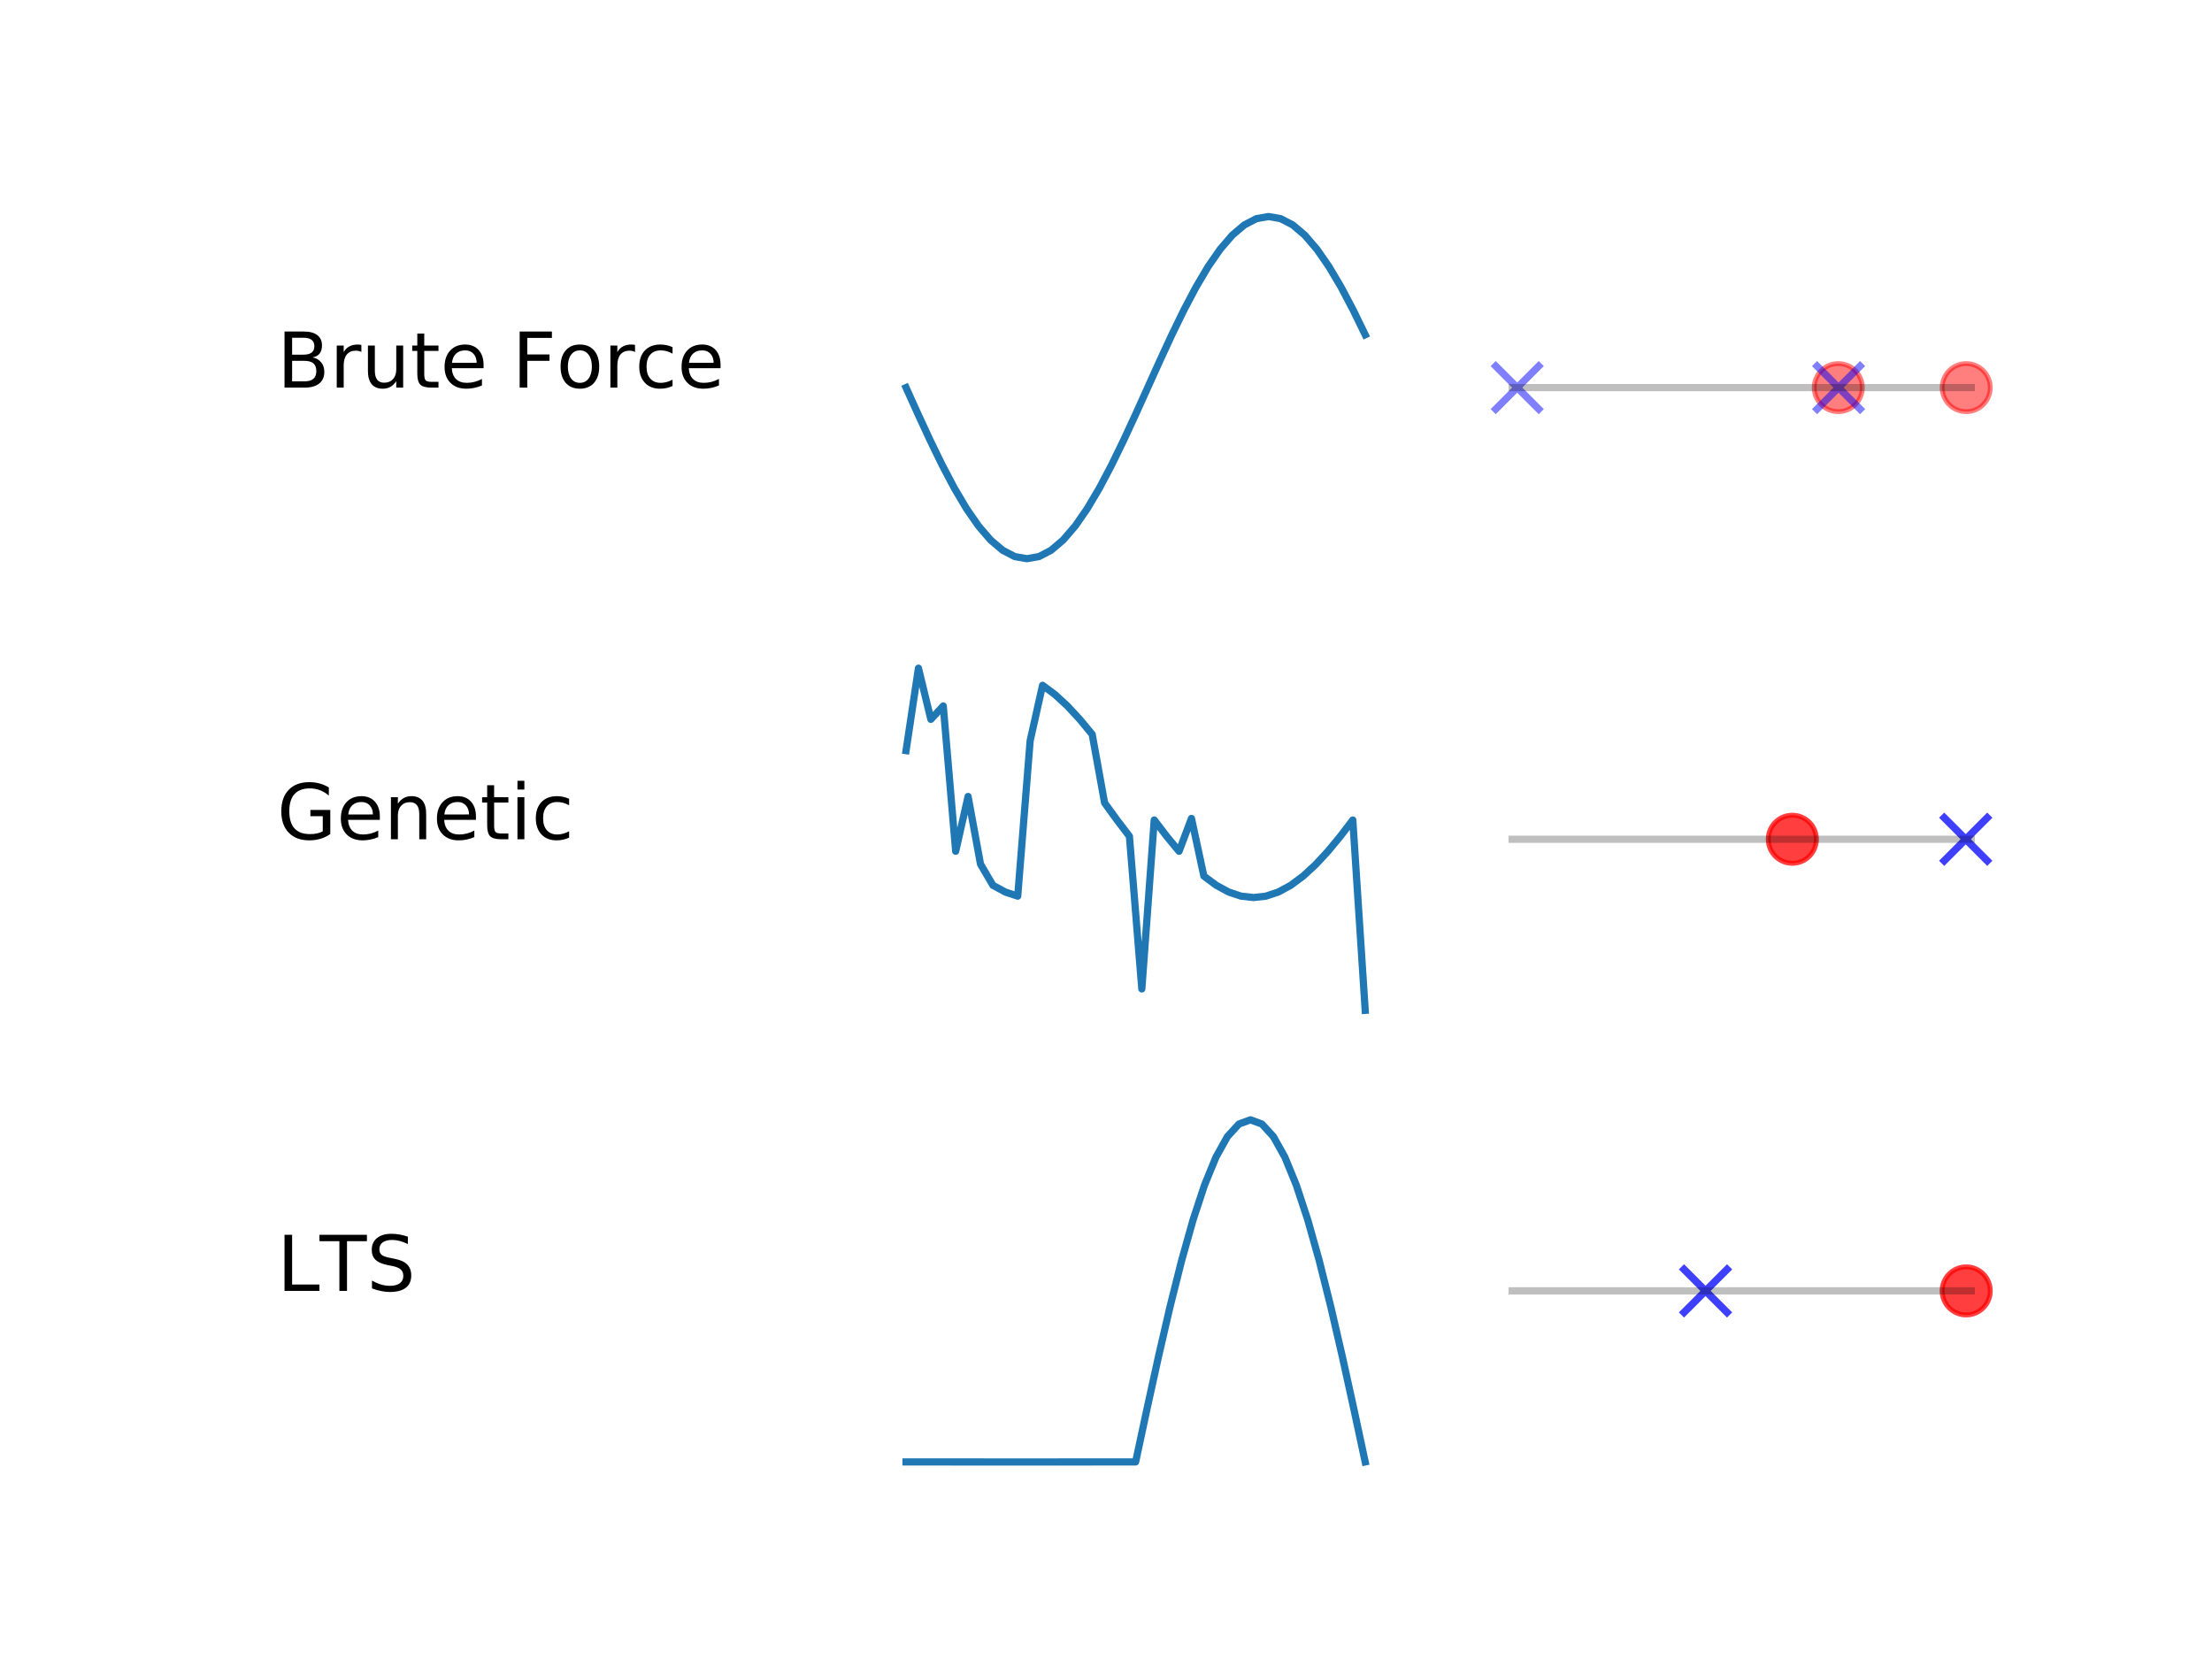
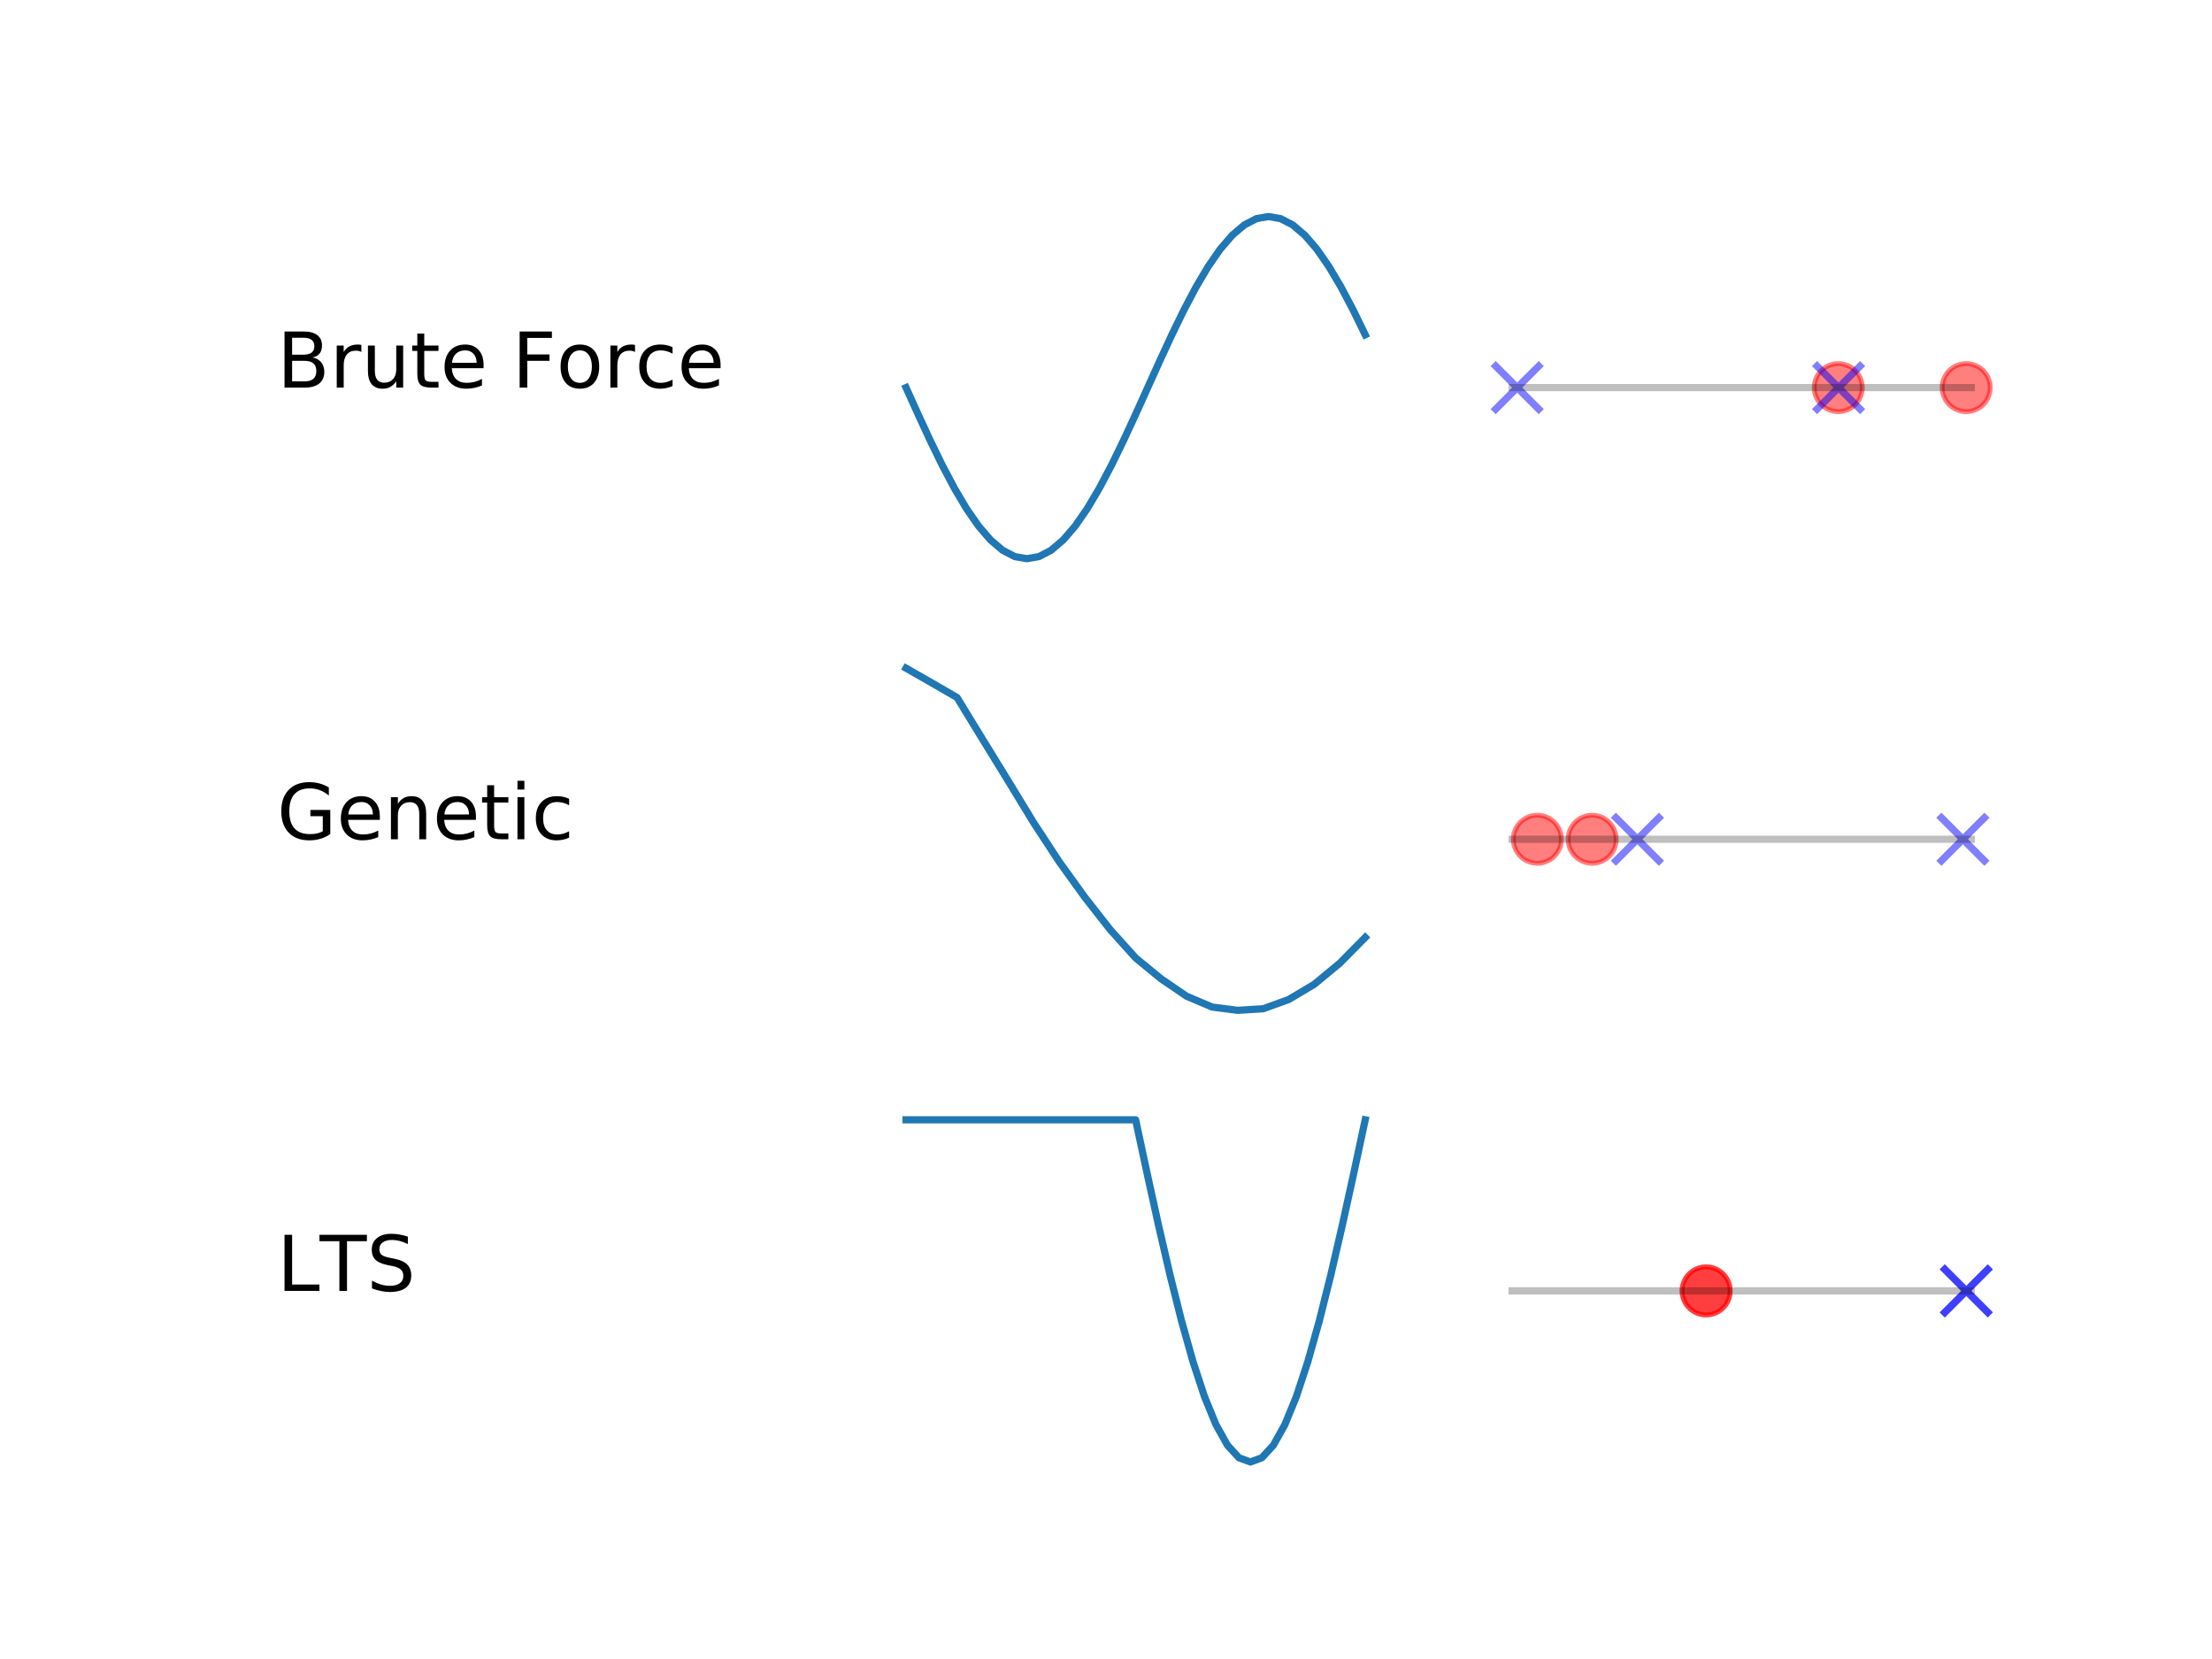
<svg xmlns="http://www.w3.org/2000/svg" xmlns:xlink="http://www.w3.org/1999/xlink" height="345pt" version="1.1" viewBox="0 0 460 345" width="460pt">
  <defs>
    <style type="text/css">
*{stroke-linecap:butt;stroke-linejoin:round;}
  </style>
  </defs>
  <g id="figure_1">
    <g id="patch_1">
      <path d="M 0 345.6  L 460.8 345.6  L 460.8 0  L 0 0  z " style="fill:#ffffff;" />
    </g>
    <g id="axes_1">
      <g id="text_1">
        <defs>
          <path d="M 19.672 34.812  L 19.672 8.109  L 35.5 8.109  Q 43.453 8.109 47.281 11.406  Q 51.125 14.703 51.125 21.484  Q 51.125 28.328 47.281 31.562  Q 43.453 34.812 35.5 34.812  z M 19.672 64.797  L 19.672 42.828  L 34.281 42.828  Q 41.5 42.828 45.031 45.531  Q 48.578 48.25 48.578 53.812  Q 48.578 59.328 45.031 62.062  Q 41.5 64.797 34.281 64.797  z M 9.812 72.906  L 35.016 72.906  Q 46.297 72.906 52.391 68.219  Q 58.5 63.531 58.5 54.891  Q 58.5 48.188 55.375 44.234  Q 52.25 40.281 46.188 39.312  Q 53.469 37.75 57.5 32.781  Q 61.531 27.828 61.531 20.406  Q 61.531 10.641 54.891 5.312  Q 48.25 0 35.984 0  L 9.812 0  z " id="DejaVuSans-42" />
          <path d="M 41.109 46.297  Q 39.594 47.172 37.812 47.578  Q 36.031 48 33.891 48  Q 26.266 48 22.188 43.047  Q 18.109 38.094 18.109 28.812  L 18.109 0  L 9.078 0  L 9.078 54.688  L 18.109 54.688  L 18.109 46.188  Q 20.953 51.172 25.484 53.578  Q 30.031 56 36.531 56  Q 37.453 56 38.578 55.875  Q 39.703 55.766 41.062 55.516  z " id="DejaVuSans-72" />
          <path d="M 8.5 21.578  L 8.5 54.688  L 17.484 54.688  L 17.484 21.922  Q 17.484 14.156 20.5 10.266  Q 23.531 6.391 29.594 6.391  Q 36.859 6.391 41.078 11.031  Q 45.312 15.672 45.312 23.688  L 45.312 54.688  L 54.297 54.688  L 54.297 0  L 45.312 0  L 45.312 8.406  Q 42.047 3.422 37.719 1  Q 33.406 -1.422 27.688 -1.422  Q 18.266 -1.422 13.375 4.438  Q 8.5 10.297 8.5 21.578  z M 31.109 56  z " id="DejaVuSans-75" />
          <path d="M 18.312 70.219  L 18.312 54.688  L 36.812 54.688  L 36.812 47.703  L 18.312 47.703  L 18.312 18.016  Q 18.312 11.328 20.141 9.422  Q 21.969 7.516 27.594 7.516  L 36.812 7.516  L 36.812 0  L 27.594 0  Q 17.188 0 13.234 3.875  Q 9.281 7.766 9.281 18.016  L 9.281 47.703  L 2.688 47.703  L 2.688 54.688  L 9.281 54.688  L 9.281 70.219  z " id="DejaVuSans-74" />
          <path d="M 56.203 29.594  L 56.203 25.203  L 14.891 25.203  Q 15.484 15.922 20.484 11.062  Q 25.484 6.203 34.422 6.203  Q 39.594 6.203 44.453 7.469  Q 49.312 8.734 54.109 11.281  L 54.109 2.781  Q 49.266 0.734 44.188 -0.344  Q 39.109 -1.422 33.891 -1.422  Q 20.797 -1.422 13.156 6.188  Q 5.516 13.812 5.516 26.812  Q 5.516 40.234 12.766 48.109  Q 20.016 56 32.328 56  Q 43.359 56 49.781 48.891  Q 56.203 41.797 56.203 29.594  z M 47.219 32.234  Q 47.125 39.594 43.094 43.984  Q 39.062 48.391 32.422 48.391  Q 24.906 48.391 20.391 44.141  Q 15.875 39.891 15.188 32.172  z " id="DejaVuSans-65" />
          <path id="DejaVuSans-20" />
          <path d="M 9.812 72.906  L 51.703 72.906  L 51.703 64.594  L 19.672 64.594  L 19.672 43.109  L 48.578 43.109  L 48.578 34.812  L 19.672 34.812  L 19.672 0  L 9.812 0  z " id="DejaVuSans-46" />
          <path d="M 30.609 48.391  Q 23.391 48.391 19.188 42.75  Q 14.984 37.109 14.984 27.297  Q 14.984 17.484 19.156 11.844  Q 23.344 6.203 30.609 6.203  Q 37.797 6.203 41.984 11.859  Q 46.188 17.531 46.188 27.297  Q 46.188 37.016 41.984 42.703  Q 37.797 48.391 30.609 48.391  z M 30.609 56  Q 42.328 56 49.016 48.375  Q 55.719 40.766 55.719 27.297  Q 55.719 13.875 49.016 6.219  Q 42.328 -1.422 30.609 -1.422  Q 18.844 -1.422 12.172 6.219  Q 5.516 13.875 5.516 27.297  Q 5.516 40.766 12.172 48.375  Q 18.844 56 30.609 56  z " id="DejaVuSans-6f" />
          <path d="M 48.781 52.594  L 48.781 44.188  Q 44.969 46.297 41.141 47.344  Q 37.312 48.391 33.406 48.391  Q 24.656 48.391 19.812 42.844  Q 14.984 37.312 14.984 27.297  Q 14.984 17.281 19.812 11.734  Q 24.656 6.203 33.406 6.203  Q 37.312 6.203 41.141 7.25  Q 44.969 8.297 48.781 10.406  L 48.781 2.094  Q 45.016 0.344 40.984 -0.531  Q 36.969 -1.422 32.422 -1.422  Q 20.062 -1.422 12.781 6.344  Q 5.516 14.109 5.516 27.297  Q 5.516 40.672 12.859 48.328  Q 20.219 56 33.016 56  Q 37.156 56 41.109 55.141  Q 45.062 54.297 48.781 52.594  z " id="DejaVuSans-63" />
        </defs>
        <g transform="translate(57.6 80.60612)scale(0.16 -0.16)">
          <use xlink:href="#DejaVuSans-42" />
          <use x="68.604" xlink:href="#DejaVuSans-72" />
          <use x="109.717" xlink:href="#DejaVuSans-75" />
          <use x="173.096" xlink:href="#DejaVuSans-74" />
          <use x="212.305" xlink:href="#DejaVuSans-65" />
          <use x="273.828" xlink:href="#DejaVuSans-20" />
          <use x="305.615" xlink:href="#DejaVuSans-46" />
          <use x="363.088" xlink:href="#DejaVuSans-6f" />
          <use x="424.27" xlink:href="#DejaVuSans-72" />
          <use x="465.352" xlink:href="#DejaVuSans-63" />
          <use x="520.332" xlink:href="#DejaVuSans-65" />
        </g>
      </g>
    </g>
    <g id="axes_2">
      <g id="line2d_1">
-         <path clip-path="url(#p726f174da3)" d="M 188.417 80.606  L 190.929 86.172  L 193.442 91.6  L 195.955 96.757  L 198.468 101.517  L 200.981 105.762  L 203.494 109.388  L 206.006 112.305  L 208.519 114.441  L 211.032 115.745  L 213.545 116.183  L 216.058 115.745  L 218.57 114.441  L 221.083 112.305  L 223.596 109.388  L 226.109 105.762  L 228.622 101.517  L 231.134 96.757  L 233.647 91.6  L 236.16 86.172  L 238.673 80.606  L 241.186 75.041  L 243.698 69.612  L 246.211 64.455  L 248.724 59.695  L 251.237 55.45  L 253.75 51.824  L 256.262 48.907  L 258.775 46.771  L 261.288 45.468  L 263.801 45.03  L 266.314 45.468  L 268.826 46.771  L 271.339 48.907  L 273.852 51.824  L 276.365 55.45  L 278.878 59.695  L 281.391 64.455  L 283.903 69.612  " style="fill:none;stroke:#1f77b4;stroke-linecap:square;stroke-width:1.5;" />
+         <path clip-path="url(#p6c27aa37c1)" d="M 188.417 80.606  L 190.929 86.172  L 193.442 91.6  L 195.955 96.757  L 198.468 101.517  L 200.981 105.762  L 203.494 109.388  L 206.006 112.305  L 208.519 114.441  L 211.032 115.745  L 213.545 116.183  L 216.058 115.745  L 218.57 114.441  L 221.083 112.305  L 223.596 109.388  L 226.109 105.762  L 228.622 101.517  L 231.134 96.757  L 233.647 91.6  L 236.16 86.172  L 238.673 80.606  L 241.186 75.041  L 243.698 69.612  L 246.211 64.455  L 248.724 59.695  L 251.237 55.45  L 253.75 51.824  L 256.262 48.907  L 258.775 46.771  L 261.288 45.468  L 263.801 45.03  L 266.314 45.468  L 268.826 46.771  L 271.339 48.907  L 273.852 51.824  L 276.365 55.45  L 278.878 59.695  L 281.391 64.455  L 283.903 69.612  " style="fill:none;stroke:#1f77b4;stroke-linecap:square;stroke-width:1.5;" />
      </g>
    </g>
    <g id="axes_3">
      <g id="PathCollection_1">
        <defs>
-           <path d="M 0 5  C 1.326 5 2.598 4.473 3.536 3.536  C 4.473 2.598 5 1.326 5 0  C 5 -1.326 4.473 -2.598 3.536 -3.536  C 2.598 -4.473 1.326 -5 0 -5  C -1.326 -5 -2.598 -4.473 -3.536 -3.536  C -4.473 -2.598 -5 -1.326 -5 0  C -5 1.326 -4.473 2.598 -3.536 3.536  C -2.598 4.473 -1.326 5 0 5  z " id="m8686f87f05" style="stroke:#ff0000;stroke-opacity:0.5;" />
+           <path d="M 0 5  C 1.326 5 2.598 4.473 3.536 3.536  C 4.473 2.598 5 1.326 5 0  C 5 -1.326 4.473 -2.598 3.536 -3.536  C 2.598 -4.473 1.326 -5 0 -5  C -1.326 -5 -2.598 -4.473 -3.536 -3.536  C -4.473 -2.598 -5 -1.326 -5 0  C -5 1.326 -4.473 2.598 -3.536 3.536  C -2.598 4.473 -1.326 5 0 5  z " id="mbb833cf1bd" style="stroke:#ff0000;stroke-opacity:0.5;" />
        </defs>
-         <g clip-path="url(#pb6510747f4)">
-           <use style="fill:#ff0000;fill-opacity:0.5;stroke:#ff0000;stroke-opacity:0.5;" x="408.889" xlink:href="#m8686f87f05" y="80.606" />
-           <use style="fill:#ff0000;fill-opacity:0.5;stroke:#ff0000;stroke-opacity:0.5;" x="382.282" xlink:href="#m8686f87f05" y="80.606" />
+         <g clip-path="url(#pdec8867fa9)">
+           <use style="fill:#ff0000;fill-opacity:0.5;stroke:#ff0000;stroke-opacity:0.5;" x="408.889" xlink:href="#mbb833cf1bd" y="80.606" />
+           <use style="fill:#ff0000;fill-opacity:0.5;stroke:#ff0000;stroke-opacity:0.5;" x="382.282" xlink:href="#mbb833cf1bd" y="80.606" />
        </g>
      </g>
      <g id="PathCollection_2">
        <defs>
-           <path d="M -5 5  L 5 -5  M -5 -5  L 5 5  " id="md21694509a" style="stroke:#0000ff;stroke-opacity:0.5;stroke-width:1.5;" />
+           <path d="M -5 5  L 5 -5  M -5 -5  L 5 5  " id="m591c314683" style="stroke:#0000ff;stroke-opacity:0.5;stroke-width:1.5;" />
        </defs>
-         <g clip-path="url(#pb6510747f4)">
-           <use style="fill:#0000ff;fill-opacity:0.5;stroke:#0000ff;stroke-opacity:0.5;stroke-width:1.5;" x="315.516" xlink:href="#md21694509a" y="80.606" />
-           <use style="fill:#0000ff;fill-opacity:0.5;stroke:#0000ff;stroke-opacity:0.5;stroke-width:1.5;" x="382.343" xlink:href="#md21694509a" y="80.606" />
+         <g clip-path="url(#pdec8867fa9)">
+           <use style="fill:#0000ff;fill-opacity:0.5;stroke:#0000ff;stroke-opacity:0.5;stroke-width:1.5;" x="315.516" xlink:href="#m591c314683" y="80.606" />
+           <use style="fill:#0000ff;fill-opacity:0.5;stroke:#0000ff;stroke-opacity:0.5;stroke-width:1.5;" x="382.343" xlink:href="#m591c314683" y="80.606" />
        </g>
      </g>
      <g id="line2d_2">
-         <path clip-path="url(#pb6510747f4)" d="M 314.459 80.606  L 409.946 80.606  " style="fill:none;opacity:0.25;stroke:#000000;stroke-linecap:square;stroke-width:1.5;" />
+         <path clip-path="url(#pdec8867fa9)" d="M 314.459 80.606  L 409.946 80.606  " style="fill:none;opacity:0.25;stroke:#000000;stroke-linecap:square;stroke-width:1.5;" />
      </g>
    </g>
    <g id="axes_4">
      <g id="text_2">
        <defs>
          <path d="M 59.516 10.406  L 59.516 29.984  L 43.406 29.984  L 43.406 38.094  L 69.281 38.094  L 69.281 6.781  Q 63.578 2.734 56.688 0.656  Q 49.812 -1.422 42 -1.422  Q 24.906 -1.422 15.25 8.562  Q 5.609 18.562 5.609 36.375  Q 5.609 54.25 15.25 64.234  Q 24.906 74.219 42 74.219  Q 49.125 74.219 55.547 72.453  Q 61.969 70.703 67.391 67.281  L 67.391 56.781  Q 61.922 61.422 55.766 63.766  Q 49.609 66.109 42.828 66.109  Q 29.438 66.109 22.719 58.641  Q 16.016 51.172 16.016 36.375  Q 16.016 21.625 22.719 14.156  Q 29.438 6.688 42.828 6.688  Q 48.047 6.688 52.141 7.594  Q 56.25 8.5 59.516 10.406  z " id="DejaVuSans-47" />
          <path d="M 54.891 33.016  L 54.891 0  L 45.906 0  L 45.906 32.719  Q 45.906 40.484 42.875 44.328  Q 39.844 48.188 33.797 48.188  Q 26.516 48.188 22.312 43.547  Q 18.109 38.922 18.109 30.906  L 18.109 0  L 9.078 0  L 9.078 54.688  L 18.109 54.688  L 18.109 46.188  Q 21.344 51.125 25.703 53.562  Q 30.078 56 35.797 56  Q 45.219 56 50.047 50.172  Q 54.891 44.344 54.891 33.016  z " id="DejaVuSans-6e" />
          <path d="M 9.422 54.688  L 18.406 54.688  L 18.406 0  L 9.422 0  z M 9.422 75.984  L 18.406 75.984  L 18.406 64.594  L 9.422 64.594  z " id="DejaVuSans-69" />
        </defs>
        <g transform="translate(57.6 174.528)scale(0.16 -0.16)">
          <use xlink:href="#DejaVuSans-47" />
          <use x="77.49" xlink:href="#DejaVuSans-65" />
          <use x="139.014" xlink:href="#DejaVuSans-6e" />
          <use x="202.393" xlink:href="#DejaVuSans-65" />
          <use x="263.916" xlink:href="#DejaVuSans-74" />
          <use x="303.125" xlink:href="#DejaVuSans-69" />
          <use x="330.908" xlink:href="#DejaVuSans-63" />
        </g>
      </g>
    </g>
    <g id="axes_5">
      <g id="line2d_3">
-         <path clip-path="url(#p8c377d6c00)" d="M 188.417 156.097  L 190.997 138.952  L 193.578 149.591  L 196.159 146.806  L 198.74 177.027  L 201.32 165.63  L 203.901 179.693  L 206.482 184.104  L 209.062 185.505  L 211.643 186.36  L 214.224 154.051  L 216.805 142.514  L 219.385 144.428  L 221.966 146.806  L 224.547 149.591  L 227.127 152.714  L 229.708 166.96  L 232.289 170.521  L 234.87 173.905  L 237.45 205.658  L 240.031 170.521  L 242.612 173.905  L 245.193 177.027  L 247.773 170.2  L 250.354 182.19  L 252.935 184.104  L 255.515 185.505  L 258.096 186.36  L 260.677 186.648  L 263.258 186.36  L 265.838 185.505  L 268.419 184.104  L 271 182.19  L 273.58 179.812  L 276.161 177.027  L 278.742 173.905  L 281.323 170.521  L 283.903 210.104  " style="fill:none;stroke:#1f77b4;stroke-linecap:square;stroke-width:1.5;" />
+         <path clip-path="url(#pce59128e2b)" d="M 188.417 138.952  L 193.721 141.98  L 199.026 145.048  L 204.331 153.727  L 209.636 162.346  L 214.941 171.067  L 220.246 179.163  L 225.55 186.532  L 230.855 193.306  L 236.16 199.201  L 241.465 203.555  L 246.77 207.176  L 252.074 209.422  L 257.379 210.104  L 262.684 209.778  L 267.989 207.856  L 273.294 204.7  L 278.599 200.318  L 283.903 194.944  " style="fill:none;stroke:#1f77b4;stroke-linecap:square;stroke-width:1.5;" />
      </g>
    </g>
    <g id="axes_6">
      <g id="PathCollection_3">
-         <g clip-path="url(#pd6ceb45662)">
-           <use style="fill:#ff0000;fill-opacity:0.5;stroke:#ff0000;stroke-opacity:0.5;" x="372.722" xlink:href="#m8686f87f05" y="174.528" />
-           <use style="fill:#ff0000;fill-opacity:0.5;stroke:#ff0000;stroke-opacity:0.5;" x="372.731" xlink:href="#m8686f87f05" y="174.528" />
+         <g clip-path="url(#pc402910bce)">
+           <use style="fill:#ff0000;fill-opacity:0.5;stroke:#ff0000;stroke-opacity:0.5;" x="319.702" xlink:href="#mbb833cf1bd" y="174.528" />
+           <use style="fill:#ff0000;fill-opacity:0.5;stroke:#ff0000;stroke-opacity:0.5;" x="331.102" xlink:href="#mbb833cf1bd" y="174.528" />
        </g>
      </g>
      <g id="PathCollection_4">
-         <g clip-path="url(#pd6ceb45662)">
-           <use style="fill:#0000ff;fill-opacity:0.5;stroke:#0000ff;stroke-opacity:0.5;stroke-width:1.5;" x="408.778" xlink:href="#md21694509a" y="174.528" />
-           <use style="fill:#0000ff;fill-opacity:0.5;stroke:#0000ff;stroke-opacity:0.5;stroke-width:1.5;" x="408.793" xlink:href="#md21694509a" y="174.528" />
+         <g clip-path="url(#pc402910bce)">
+           <use style="fill:#0000ff;fill-opacity:0.5;stroke:#0000ff;stroke-opacity:0.5;stroke-width:1.5;" x="340.512" xlink:href="#m591c314683" y="174.528" />
+           <use style="fill:#0000ff;fill-opacity:0.5;stroke:#0000ff;stroke-opacity:0.5;stroke-width:1.5;" x="408.199" xlink:href="#m591c314683" y="174.528" />
        </g>
      </g>
      <g id="line2d_4">
-         <path clip-path="url(#pd6ceb45662)" d="M 314.459 174.528  L 409.946 174.528  " style="fill:none;opacity:0.25;stroke:#000000;stroke-linecap:square;stroke-width:1.5;" />
+         <path clip-path="url(#pc402910bce)" d="M 314.459 174.528  L 409.946 174.528  " style="fill:none;opacity:0.25;stroke:#000000;stroke-linecap:square;stroke-width:1.5;" />
      </g>
    </g>
    <g id="axes_7">
      <g id="text_3">
        <defs>
          <path d="M 9.812 72.906  L 19.672 72.906  L 19.672 8.297  L 55.172 8.297  L 55.172 0  L 9.812 0  z " id="DejaVuSans-4c" />
          <path d="M -0.297 72.906  L 61.375 72.906  L 61.375 64.594  L 35.5 64.594  L 35.5 0  L 25.594 0  L 25.594 64.594  L -0.297 64.594  z " id="DejaVuSans-54" />
          <path d="M 53.516 70.516  L 53.516 60.891  Q 47.906 63.578 42.922 64.891  Q 37.938 66.219 33.297 66.219  Q 25.25 66.219 20.875 63.094  Q 16.5 59.969 16.5 54.203  Q 16.5 49.359 19.406 46.891  Q 22.312 44.438 30.422 42.922  L 36.375 41.703  Q 47.406 39.594 52.656 34.297  Q 57.906 29 57.906 20.125  Q 57.906 9.516 50.797 4.047  Q 43.703 -1.422 29.984 -1.422  Q 24.812 -1.422 18.969 -0.25  Q 13.141 0.922 6.891 3.219  L 6.891 13.375  Q 12.891 10.016 18.656 8.297  Q 24.422 6.594 29.984 6.594  Q 38.422 6.594 43.016 9.906  Q 47.609 13.234 47.609 19.391  Q 47.609 24.75 44.312 27.781  Q 41.016 30.812 33.5 32.328  L 27.484 33.5  Q 16.453 35.688 11.516 40.375  Q 6.594 45.062 6.594 53.422  Q 6.594 63.094 13.406 68.656  Q 20.219 74.219 32.172 74.219  Q 37.312 74.219 42.625 73.281  Q 47.953 72.359 53.516 70.516  z " id="DejaVuSans-53" />
        </defs>
        <g transform="translate(57.6 268.4499)scale(0.16 -0.16)">
          <use xlink:href="#DejaVuSans-4c" />
          <use x="55.51" xlink:href="#DejaVuSans-54" />
          <use x="116.594" xlink:href="#DejaVuSans-53" />
        </g>
      </g>
    </g>
    <g id="axes_8">
      <g id="line2d_5">
-         <path clip-path="url(#pcd2f43175c)" d="M 188.417 304.016  L 190.804 304.018  L 193.191 304.02  L 195.578 304.021  L 197.965 304.022  L 200.353 304.023  L 202.74 304.024  L 205.127 304.025  L 207.514 304.026  L 209.901 304.026  L 212.288 304.026  L 214.676 304.026  L 217.063 304.026  L 219.45 304.025  L 221.837 304.024  L 224.224 304.023  L 226.611 304.022  L 228.999 304.021  L 231.386 304.02  L 233.773 304.018  L 236.16 304.016  L 238.547 292.887  L 240.934 282.032  L 243.321 271.718  L 245.709 262.2  L 248.096 253.711  L 250.483 246.461  L 252.87 240.628  L 255.257 236.355  L 257.644 233.749  L 260.032 232.873  L 262.419 233.749  L 264.806 236.355  L 267.193 240.628  L 269.58 246.461  L 271.967 253.711  L 274.355 262.2  L 276.742 271.718  L 279.129 282.032  L 281.516 292.887  L 283.903 304.016  " style="fill:none;stroke:#1f77b4;stroke-linecap:square;stroke-width:1.5;" />
+         <path clip-path="url(#p596b5416ad)" d="M 188.417 232.874  L 190.804 232.874  L 193.191 232.874  L 195.578 232.874  L 197.965 232.874  L 200.353 232.874  L 202.74 232.874  L 205.127 232.873  L 207.514 232.873  L 209.901 232.873  L 212.288 232.873  L 214.676 232.873  L 217.063 232.873  L 219.45 232.873  L 221.837 232.874  L 224.224 232.874  L 226.611 232.874  L 228.999 232.874  L 231.386 232.874  L 233.773 232.874  L 236.16 232.874  L 238.547 244.005  L 240.934 254.861  L 243.321 265.177  L 245.709 274.696  L 248.096 283.187  L 250.483 290.438  L 252.87 296.272  L 255.257 300.544  L 257.644 303.151  L 260.032 304.026  L 262.419 303.151  L 264.806 300.544  L 267.193 296.272  L 269.58 290.438  L 271.967 283.187  L 274.355 274.696  L 276.742 265.177  L 279.129 254.861  L 281.516 244.005  L 283.903 232.874  " style="fill:none;stroke:#1f77b4;stroke-linecap:square;stroke-width:1.5;" />
      </g>
    </g>
    <g id="axes_9">
      <g id="PathCollection_5">
-         <g clip-path="url(#pedab1ebdcb)">
-           <use style="fill:#ff0000;fill-opacity:0.5;stroke:#ff0000;stroke-opacity:0.5;" x="408.892" xlink:href="#m8686f87f05" y="268.45" />
-           <use style="fill:#ff0000;fill-opacity:0.5;stroke:#ff0000;stroke-opacity:0.5;" x="408.886" xlink:href="#m8686f87f05" y="268.45" />
+         <g clip-path="url(#p7c71ad9e24)">
+           <use style="fill:#ff0000;fill-opacity:0.5;stroke:#ff0000;stroke-opacity:0.5;" x="354.803" xlink:href="#mbb833cf1bd" y="268.45" />
+           <use style="fill:#ff0000;fill-opacity:0.5;stroke:#ff0000;stroke-opacity:0.5;" x="354.804" xlink:href="#mbb833cf1bd" y="268.45" />
        </g>
      </g>
      <g id="PathCollection_6">
-         <g clip-path="url(#pedab1ebdcb)">
-           <use style="fill:#0000ff;fill-opacity:0.5;stroke:#0000ff;stroke-opacity:0.5;stroke-width:1.5;" x="354.67" xlink:href="#md21694509a" y="268.45" />
-           <use style="fill:#0000ff;fill-opacity:0.5;stroke:#0000ff;stroke-opacity:0.5;stroke-width:1.5;" x="354.683" xlink:href="#md21694509a" y="268.45" />
+         <g clip-path="url(#p7c71ad9e24)">
+           <use style="fill:#0000ff;fill-opacity:0.5;stroke:#0000ff;stroke-opacity:0.5;stroke-width:1.5;" x="408.901" xlink:href="#m591c314683" y="268.45" />
+           <use style="fill:#0000ff;fill-opacity:0.5;stroke:#0000ff;stroke-opacity:0.5;stroke-width:1.5;" x="408.901" xlink:href="#m591c314683" y="268.45" />
        </g>
      </g>
      <g id="line2d_6">
-         <path clip-path="url(#pedab1ebdcb)" d="M 314.459 268.45  L 409.946 268.45  " style="fill:none;opacity:0.25;stroke:#000000;stroke-linecap:square;stroke-width:1.5;" />
+         <path clip-path="url(#p7c71ad9e24)" d="M 314.459 268.45  L 409.946 268.45  " style="fill:none;opacity:0.25;stroke:#000000;stroke-linecap:square;stroke-width:1.5;" />
      </g>
    </g>
  </g>
  <defs>
-     <clipPath id="p726f174da3">
+     <clipPath id="p6c27aa37c1">
      <rect height="78.268" width="105.035" x="183.642" y="41.472" />
    </clipPath>
-     <clipPath id="pb6510747f4">
+     <clipPath id="pdec8867fa9">
      <rect height="78.268" width="105.035" x="309.685" y="41.472" />
    </clipPath>
-     <clipPath id="p8c377d6c00">
+     <clipPath id="pce59128e2b">
      <rect height="78.268" width="105.035" x="183.642" y="135.394" />
    </clipPath>
-     <clipPath id="pd6ceb45662">
+     <clipPath id="pc402910bce">
      <rect height="78.268" width="105.035" x="309.685" y="135.394" />
    </clipPath>
-     <clipPath id="pcd2f43175c">
+     <clipPath id="p596b5416ad">
      <rect height="78.268" width="105.035" x="183.642" y="229.316" />
    </clipPath>
-     <clipPath id="pedab1ebdcb">
+     <clipPath id="p7c71ad9e24">
      <rect height="78.268" width="105.035" x="309.685" y="229.316" />
    </clipPath>
  </defs>
</svg>
